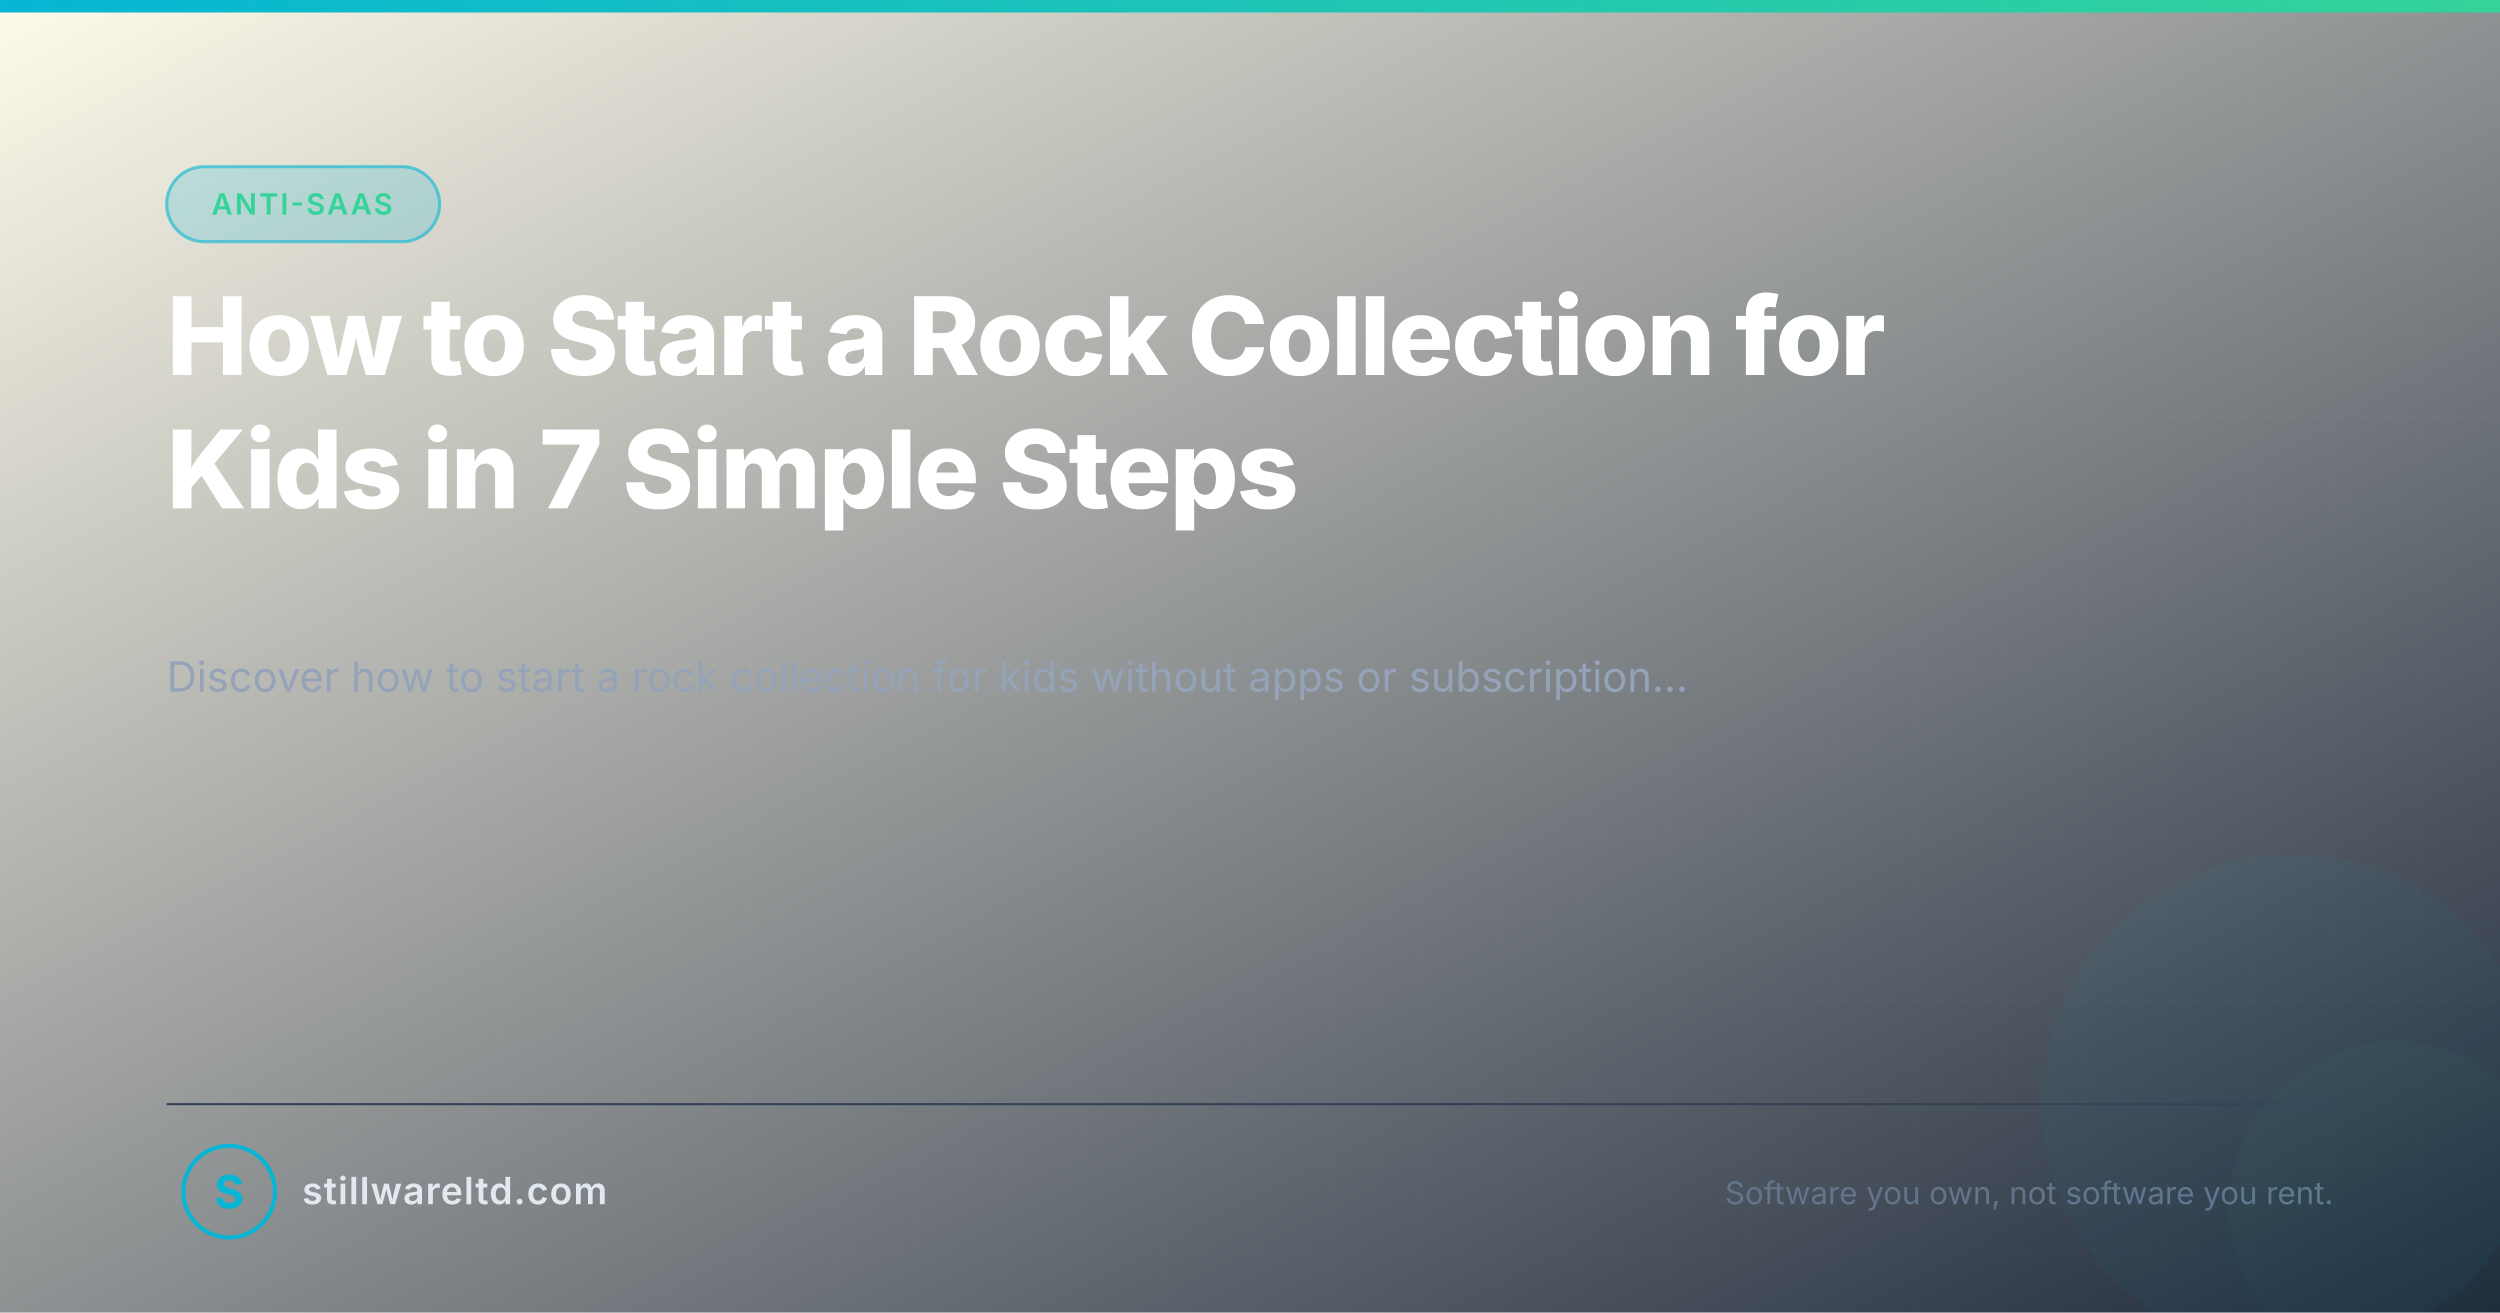
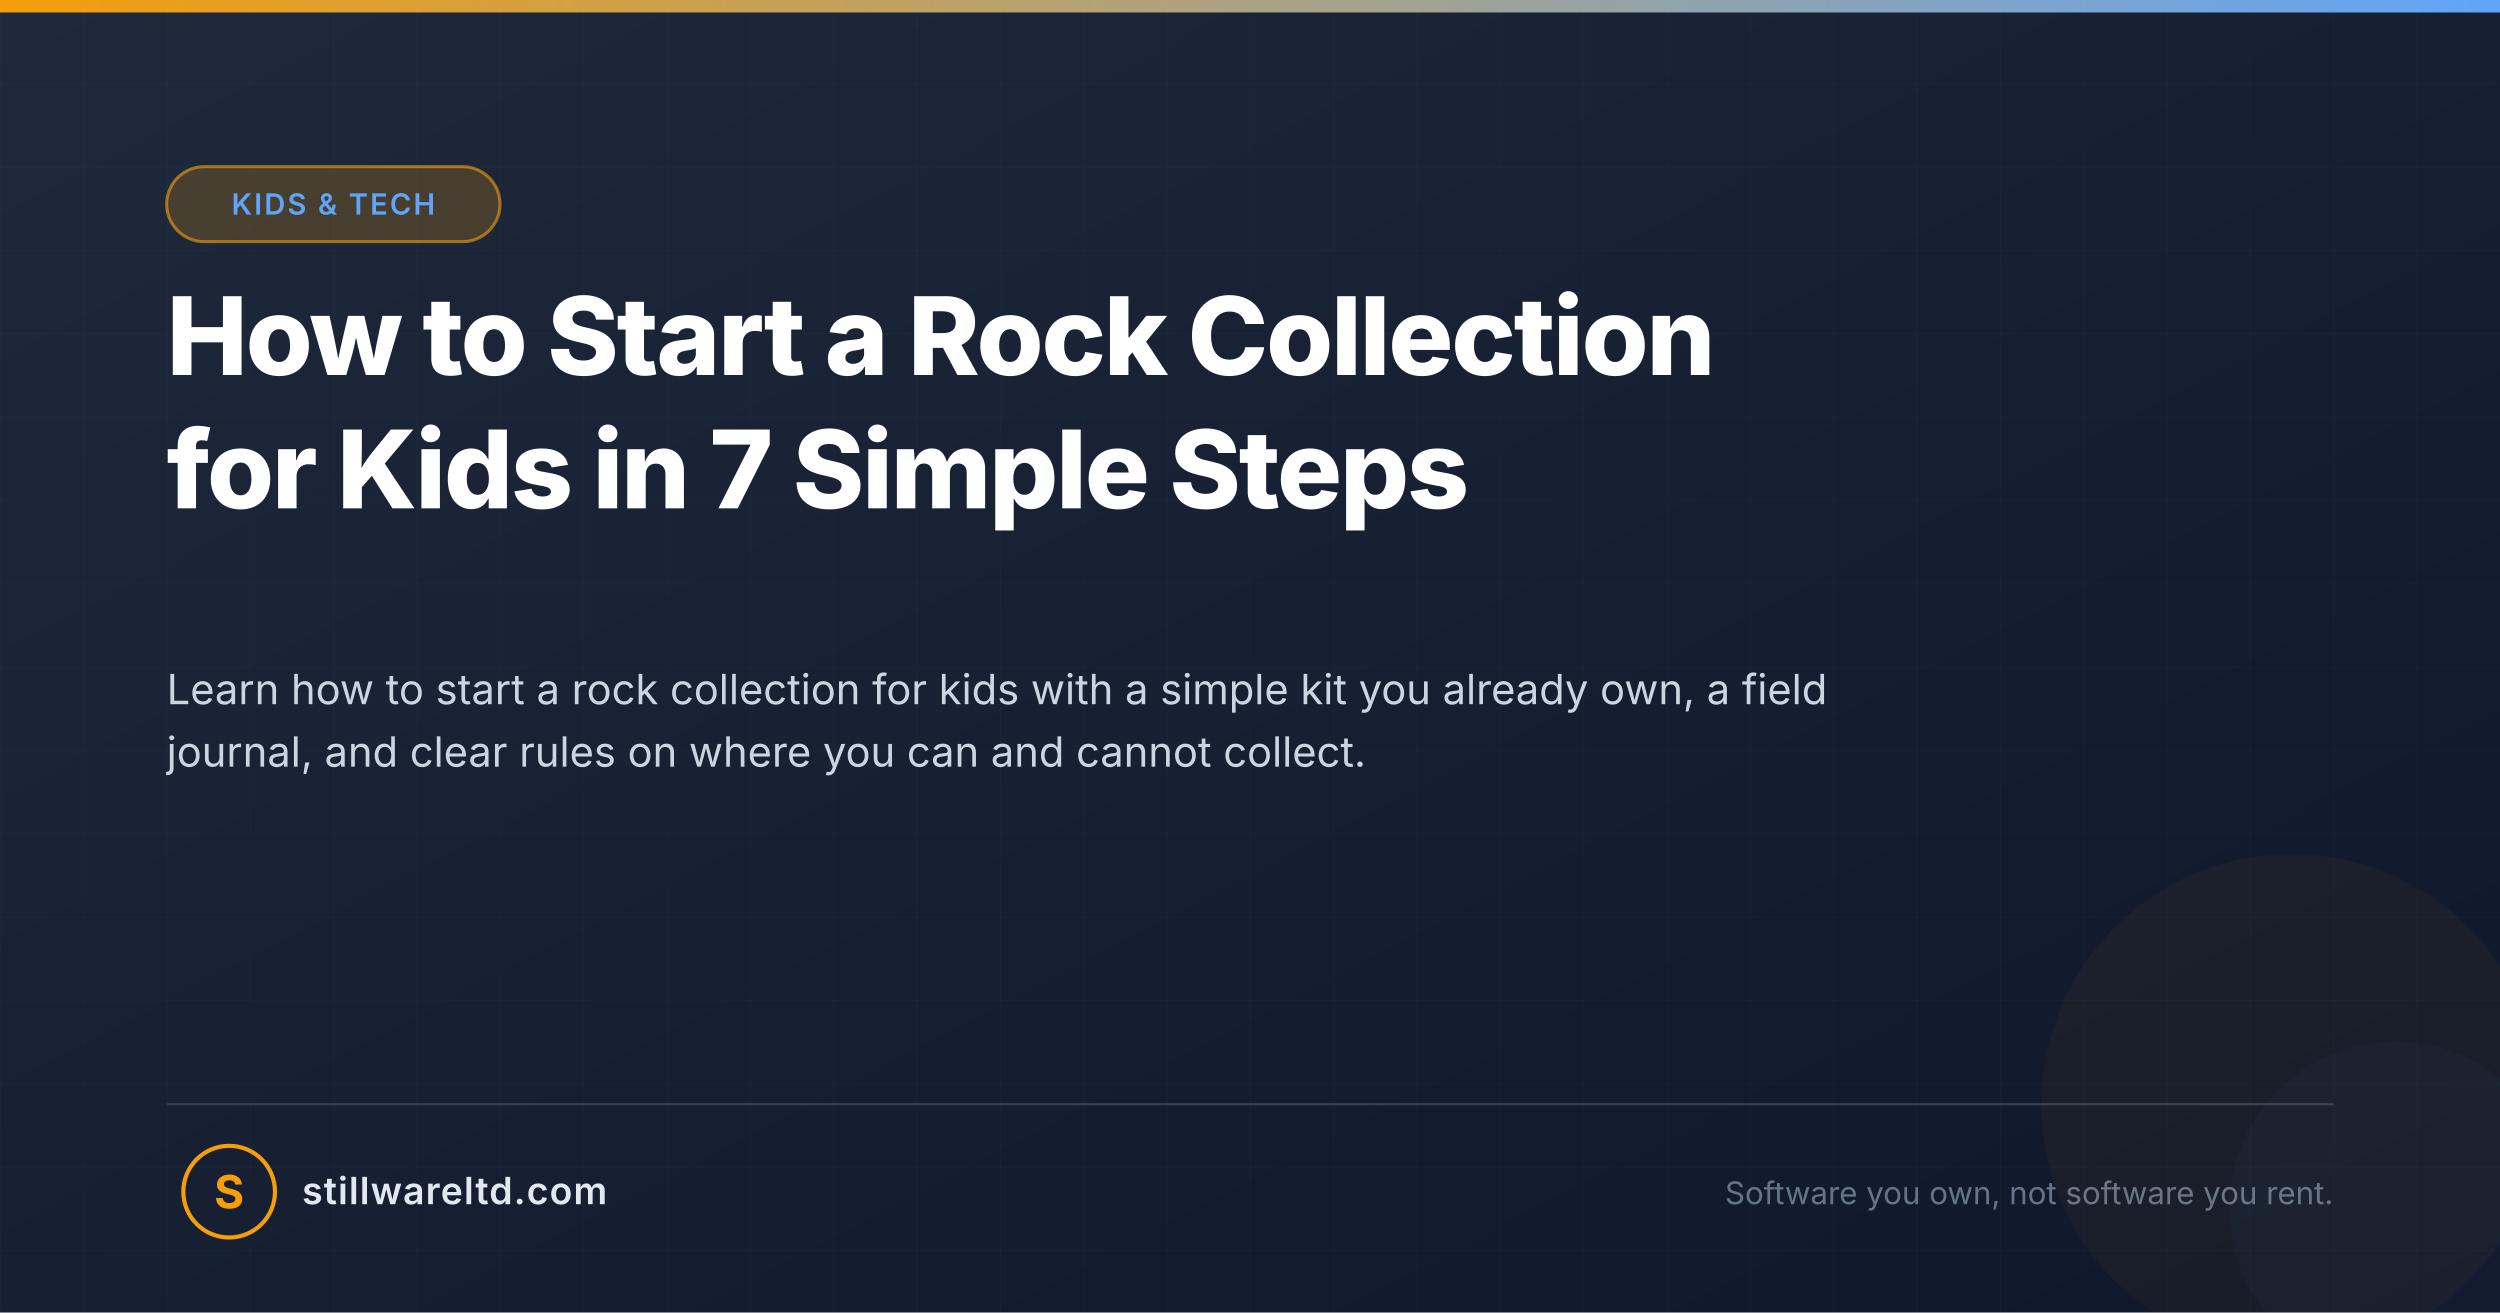
<svg xmlns="http://www.w3.org/2000/svg" viewBox="0 0 1200 630" width="1200" height="630">
  <defs>
    <linearGradient id="bgGrad" x1="0%" y1="0%" x2="100%" y2="100%">
-       <stop offset="0%" style="stop-color:#fffbeb;stop-opacity:1" />
-       <stop offset="100%" style="stop-color:#1e293b;stop-opacity:1" />
+       <stop offset="0%" style="stop-color:#1e293b;stop-opacity:1" />
+       <stop offset="100%" style="stop-color:#0f172a;stop-opacity:1" />
    </linearGradient>
    <linearGradient id="accentGrad" x1="0%" y1="0%" x2="100%" y2="0%">
-       <stop offset="0%" style="stop-color:#06b6d4;stop-opacity:1" />
-       <stop offset="100%" style="stop-color:#34d399;stop-opacity:1" />
+       <stop offset="0%" style="stop-color:#f59e0b;stop-opacity:1" />
+       <stop offset="100%" style="stop-color:#60a5fa;stop-opacity:1" />
    </linearGradient>
  </defs>
  <style>
    text { font-family: Inter, system-ui, -apple-system, sans-serif; }
  </style>
  <rect width="1200" height="630" fill="url(#bgGrad)" />
  <rect width="1200" height="6" fill="url(#accentGrad)" />
  <pattern id="grid" width="40" height="40" patternUnits="userSpaceOnUse">
    <rect width="40" height="40" fill="none" />
    <path d="M 40 0 L 0 0 0 40" fill="none" stroke="#ffffff" stroke-width="0.3" opacity="0.05" />
  </pattern>
  <rect width="1200" height="630" fill="url(#grid)" />
-   <rect x="80" y="80" width="131" height="36" rx="18" fill="#06b6d4" opacity="0.2" />
-   <rect x="80" y="80" width="131" height="36" rx="18" fill="none" stroke="#06b6d4" stroke-width="1.5" opacity="0.6" />
-   <text x="145" y="103" text-anchor="middle" font-size="14" font-weight="600" fill="#34d399" letter-spacing="1">ANTI-SAAS</text>
-   <text x="80" y="180" font-size="52" font-weight="800" fill="#ffffff" letter-spacing="-1">How to Start a Rock Collection for</text>
-   <text x="80" y="244" font-size="52" font-weight="800" fill="#ffffff" letter-spacing="-1">Kids in 7 Simple Steps</text>
-   <text x="80" y="332" font-size="20" fill="#94a3b8" font-weight="400">
-     Discover how to start a rock collection for kids without apps or subscription...
-   </text>
+   <rect x="80" y="80" width="160" height="36" rx="18" fill="#f59e0b" opacity="0.2" />
+   <rect x="80" y="80" width="160" height="36" rx="18" fill="none" stroke="#f59e0b" stroke-width="1.5" opacity="0.6" />
+   <text x="160" y="103" text-anchor="middle" font-size="14" font-weight="600" fill="#60a5fa" letter-spacing="1">KIDS &amp; TECH</text>
+   <text x="80" y="180" font-size="52" font-weight="800" fill="#ffffff" letter-spacing="-1">How to Start a Rock Collection</text>
+   <text x="80" y="244" font-size="52" font-weight="800" fill="#ffffff" letter-spacing="-1">for Kids in 7 Simple Steps</text>
+   <text x="80" y="338" font-size="20" fill="#cbd5e1" font-weight="400">Learn how to start a rock collection for kids with a simple kit you already own, a field</text>
+   <text x="80" y="368" font-size="20" fill="#cbd5e1" font-weight="400">journal, and clear rules on where you can and cannot collect.</text>
  <line x1="80" y1="530" x2="1120" y2="530" stroke="#334155" stroke-width="1" />
-   <circle cx="110" cy="572" r="22" fill="none" stroke="#06b6d4" stroke-width="2" />
-   <text x="110" y="580" text-anchor="middle" font-size="22" font-weight="700" fill="#06b6d4">S</text>
+   <circle cx="110" cy="572" r="22" fill="none" stroke="#f59e0b" stroke-width="2" />
+   <text x="110" y="580" text-anchor="middle" font-size="22" font-weight="700" fill="#f59e0b">S</text>
  <text x="145" y="578" font-size="18" font-weight="600" fill="#e2e8f0" letter-spacing="0.5">stillwareltd.com</text>
  <text x="1120" y="578" text-anchor="end" font-size="15" fill="#64748b" font-weight="400">Software you own, not software you rent.</text>
-   <circle cx="1100" cy="530" r="120" fill="#06b6d4" opacity="0.04" />
-   <circle cx="1150" cy="580" r="80" fill="#34d399" opacity="0.03" />
+   <circle cx="1100" cy="530" r="120" fill="#f59e0b" opacity="0.04" />
+   <circle cx="1150" cy="580" r="80" fill="#60a5fa" opacity="0.03" />
</svg>
